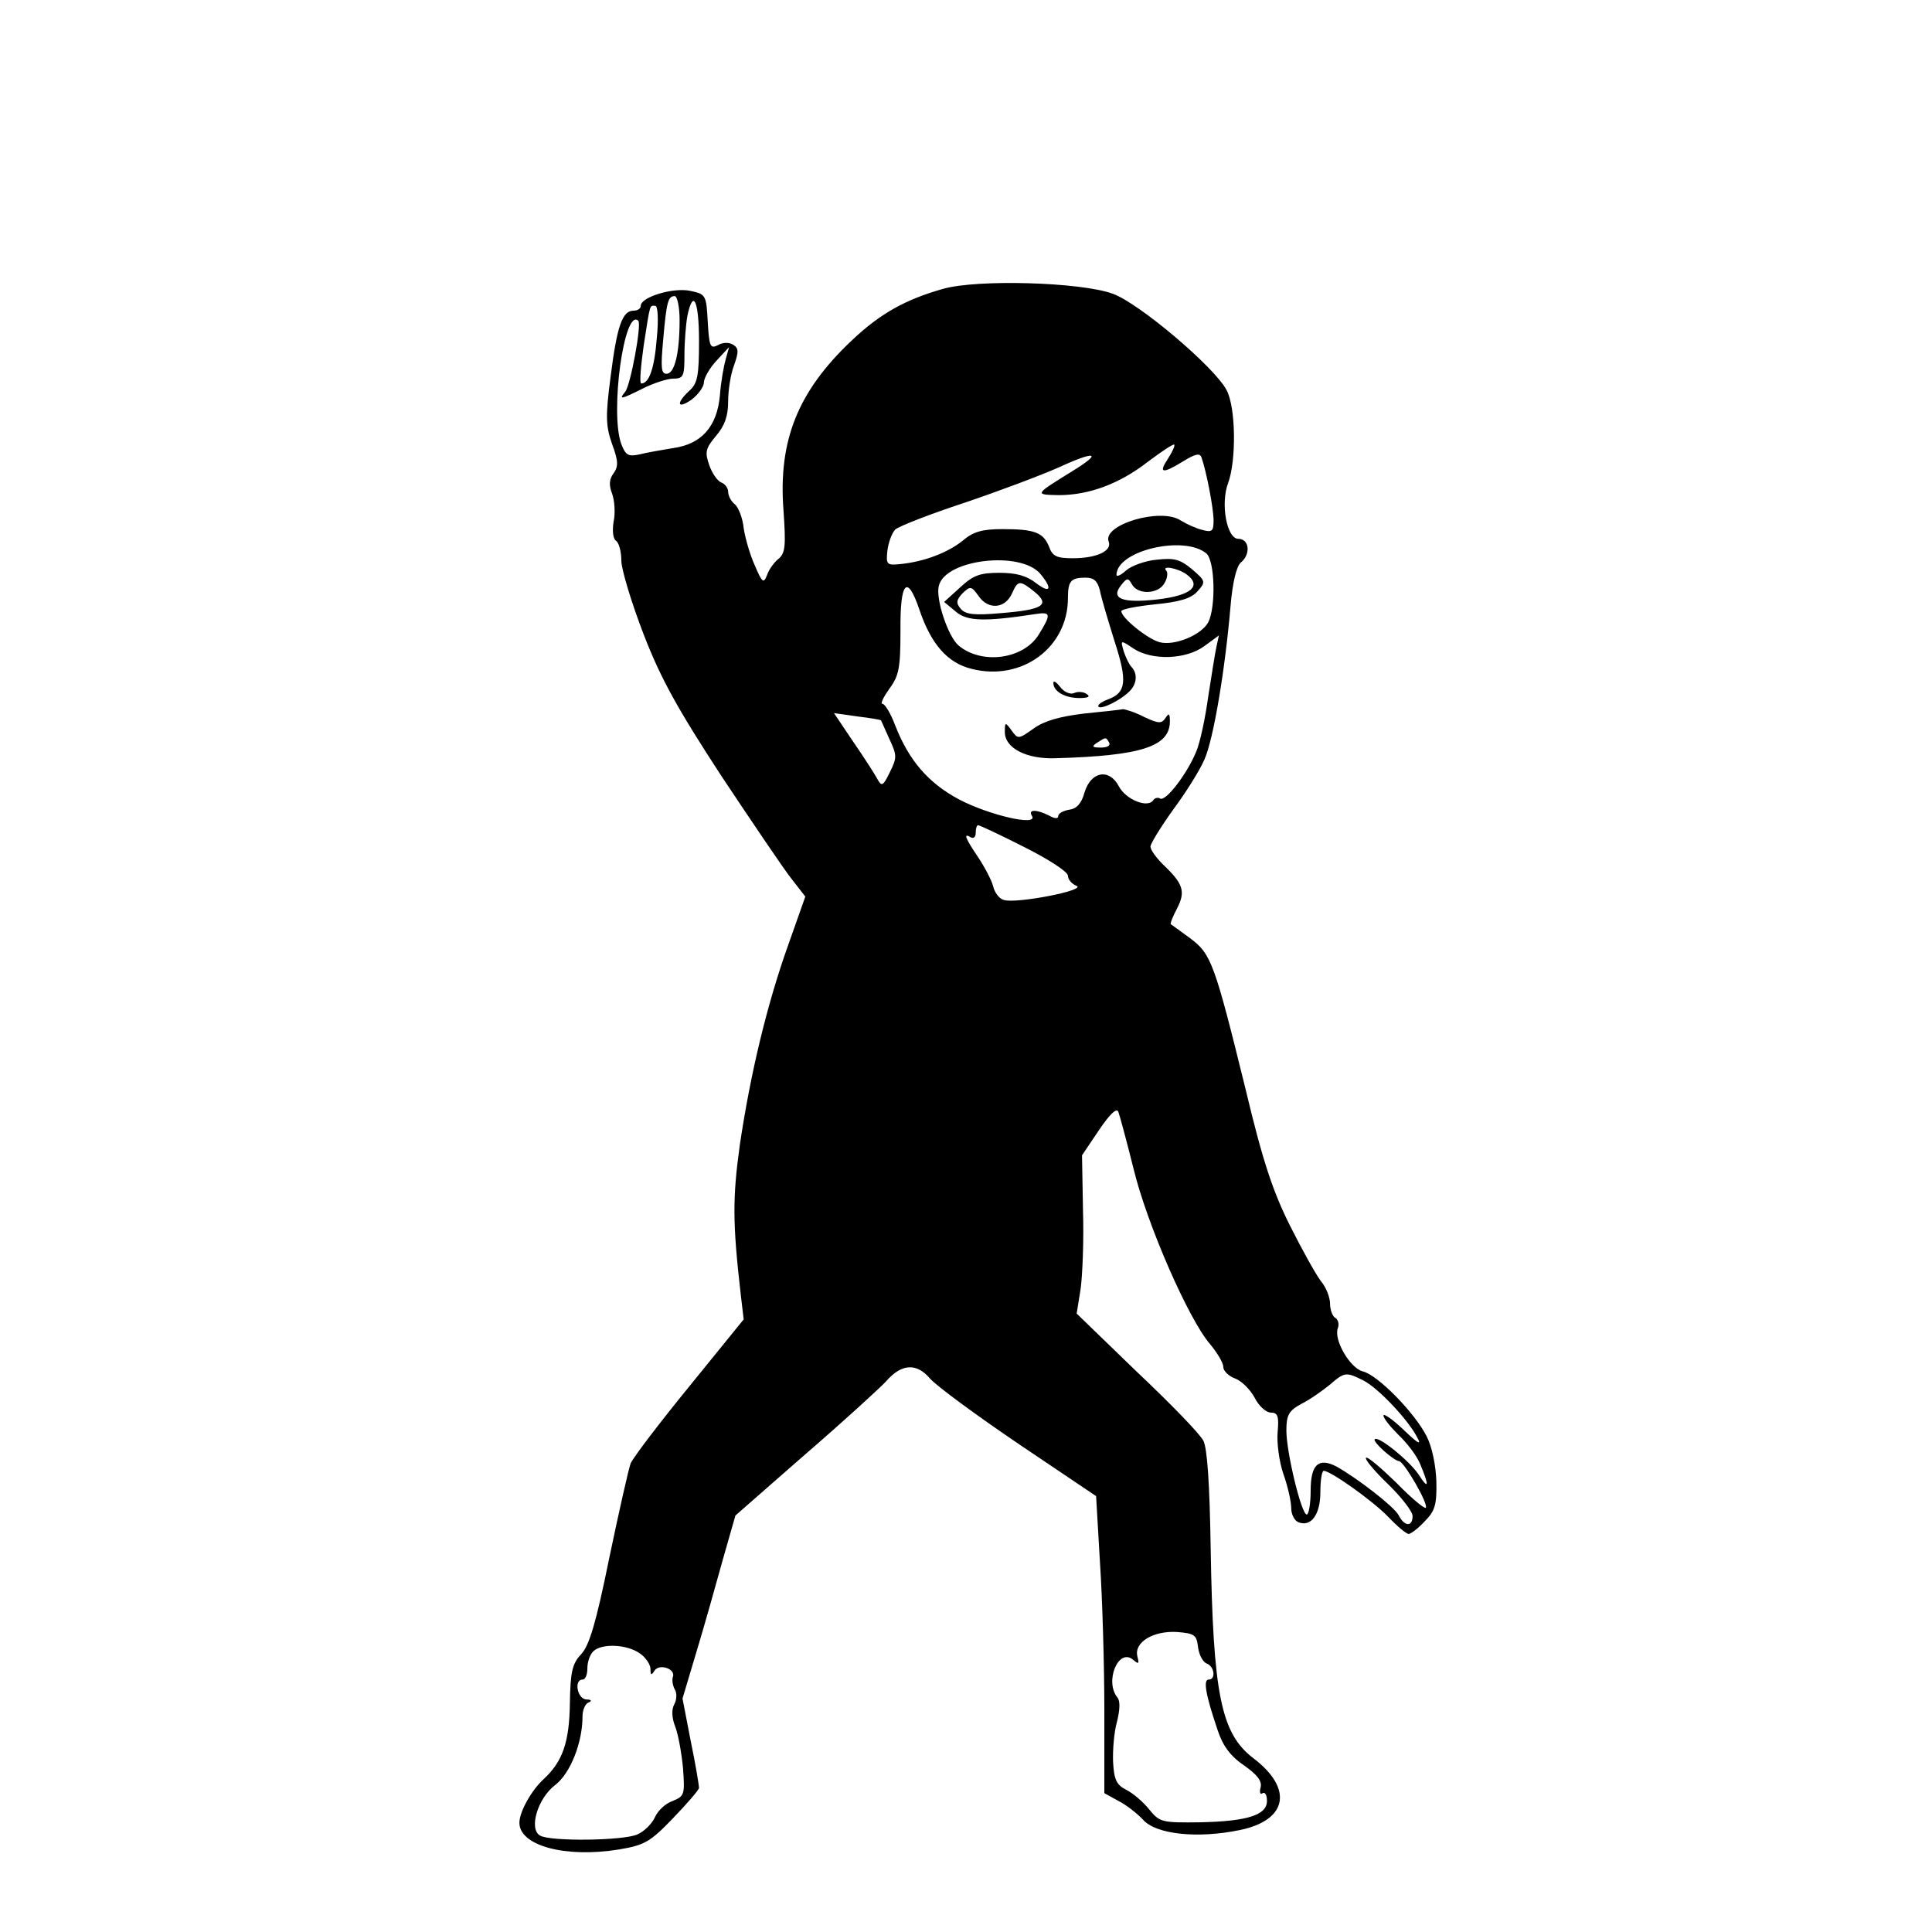
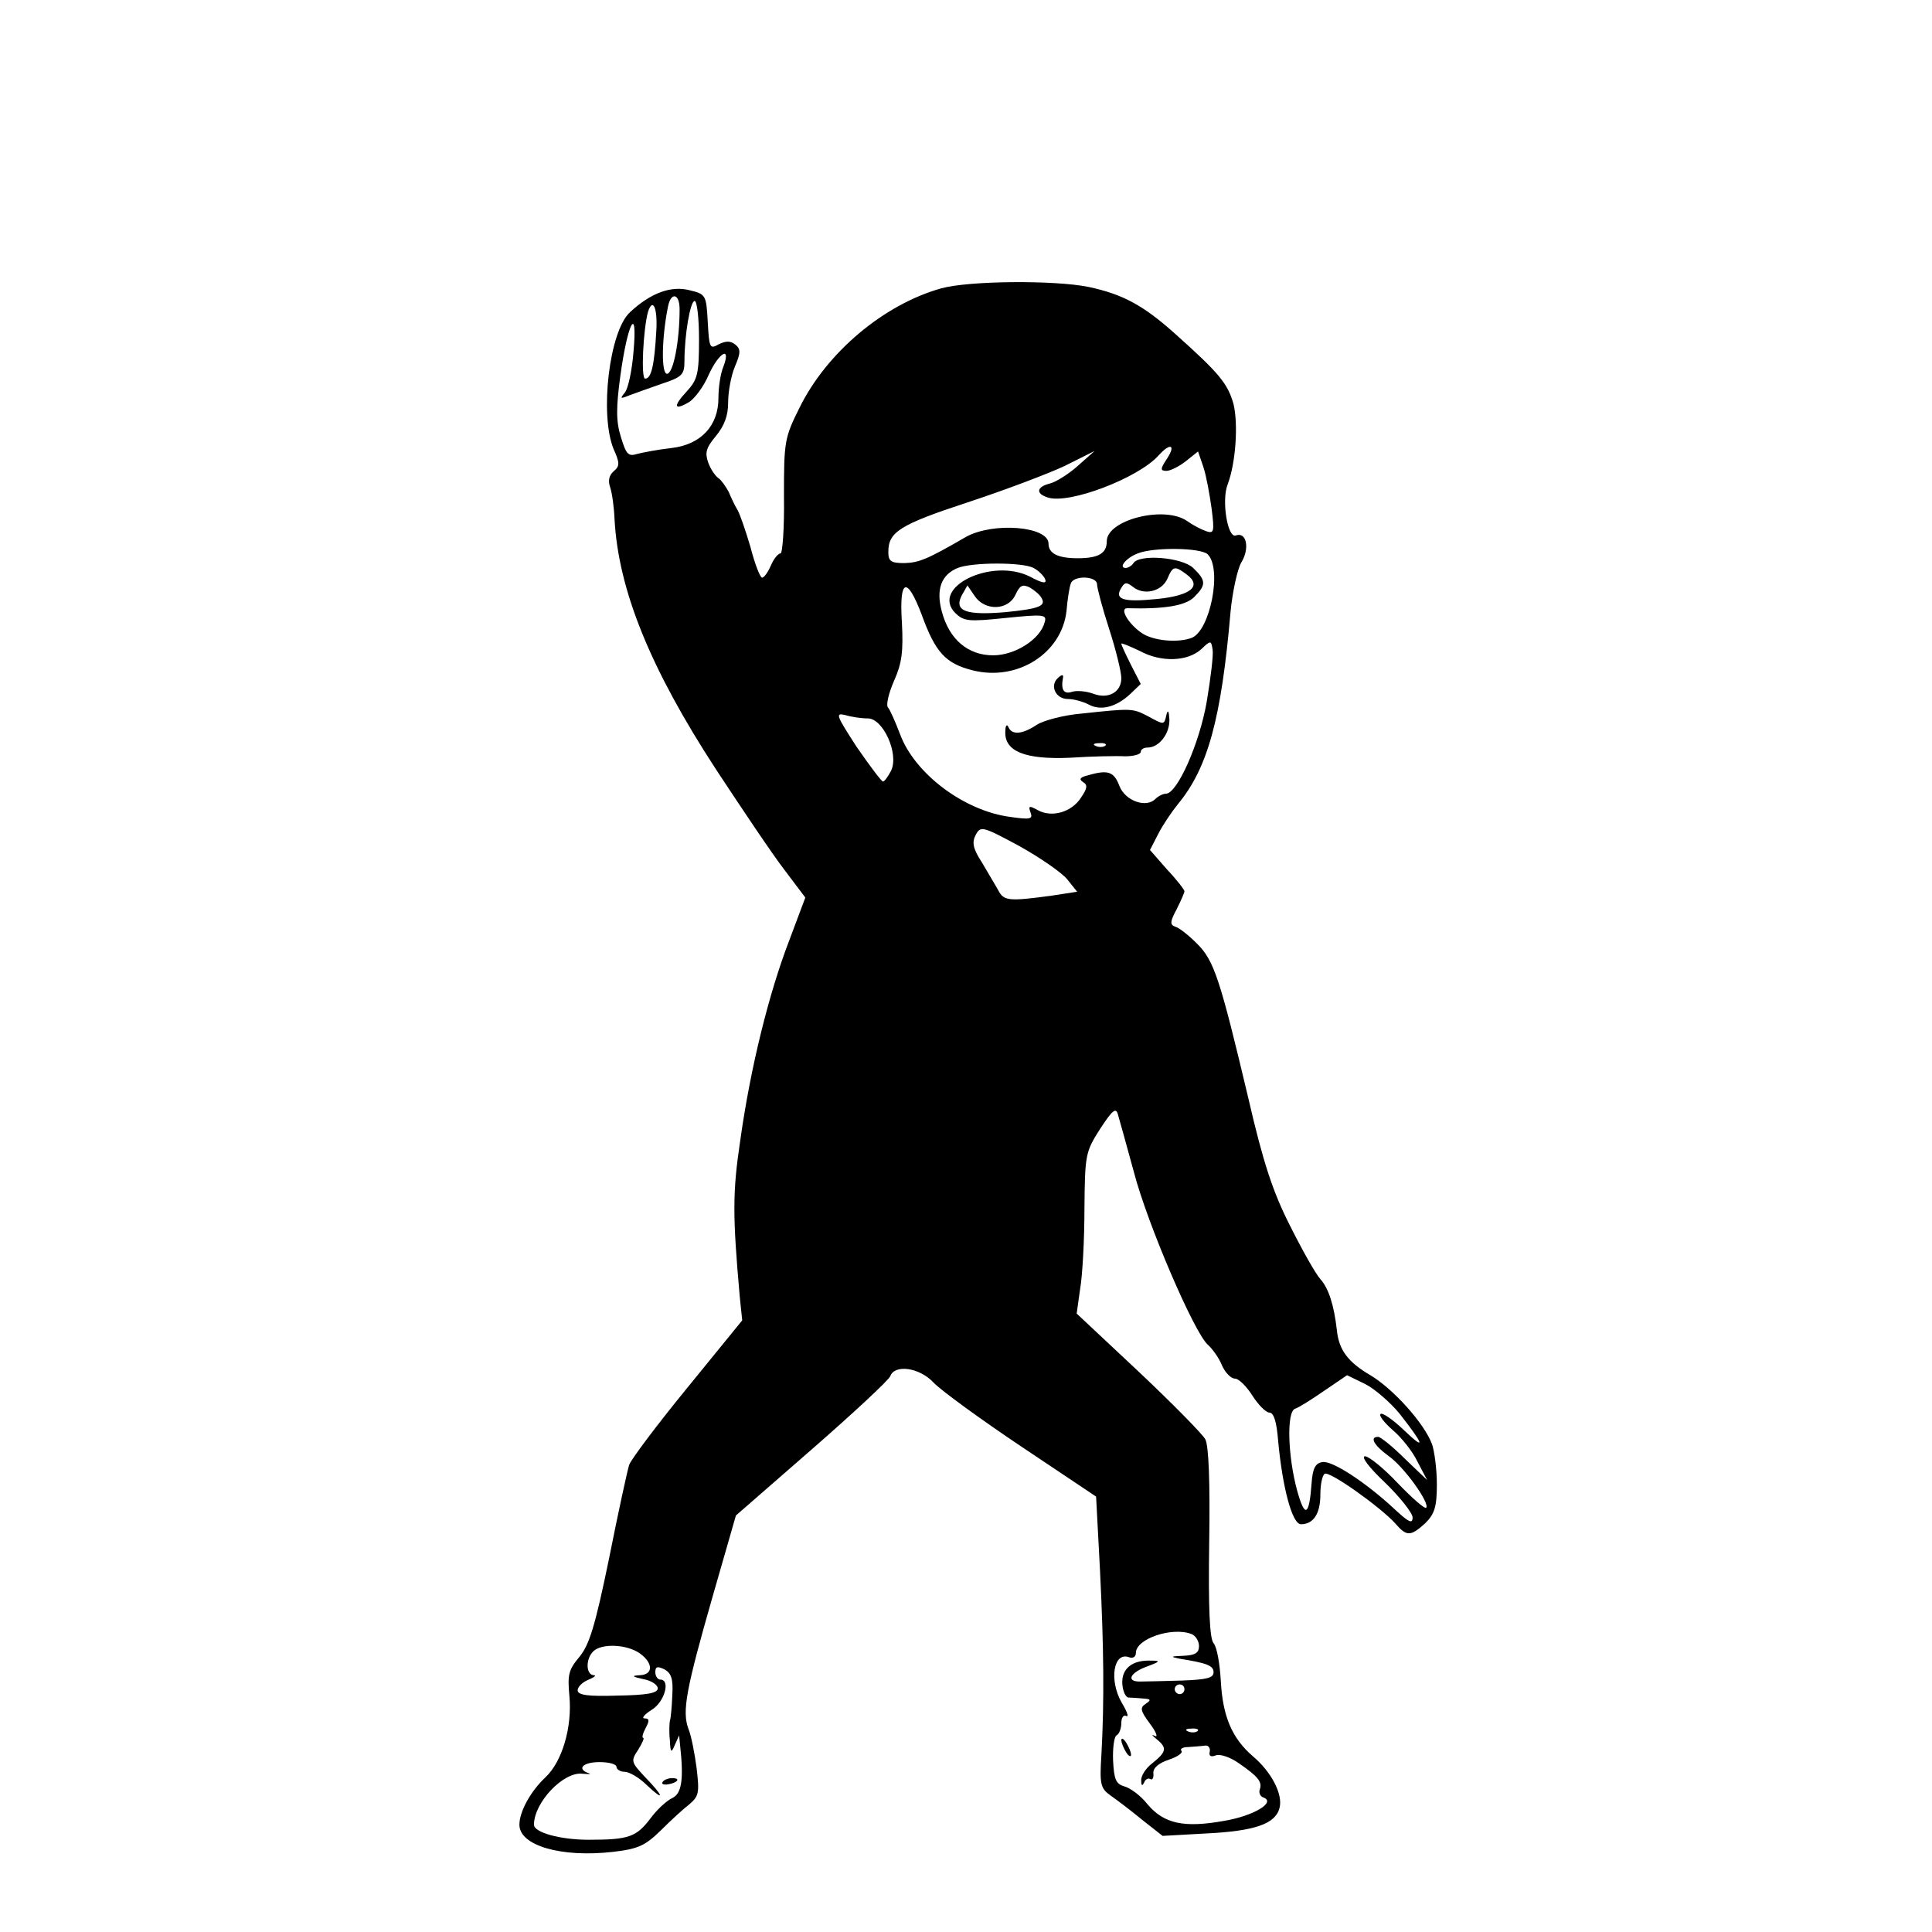
<svg xmlns="http://www.w3.org/2000/svg" version="1.0" width="398pt" height="398pt" viewBox="0 0 398 398" preserveAspectRatio="xMidYMid meet">
  <g transform="translate(0,398) scale(0.1,-0.1)" fill="#000000" stroke="none">
-     <path d="M1943 3385 c-78 -22 -130 -51 -189 -107 -110 -104 -151 -205 -140 -349 5 -73 4 -88 -10 -100 -9 -7 -20 -22 -24 -34 -7 -18 -10 -15 -25 20 -10 22 -20 57 -23 77 -2 21 -11 43 -18 49 -8 6 -14 18 -14 26 0 7 -6 16 -14 19 -8 3 -19 19 -25 36 -9 26 -8 34 14 60 18 21 25 41 25 71 0 22 5 56 12 74 10 28 10 36 -2 43 -8 5 -21 5 -31 -1 -16 -8 -18 -3 -21 48 -3 56 -4 57 -37 64 -35 7 -101 -13 -101 -31 0 -6 -7 -10 -15 -10 -23 0 -34 -32 -47 -135 -11 -83 -10 -103 3 -140 13 -35 13 -46 3 -60 -9 -12 -10 -24 -3 -42 5 -14 7 -40 3 -58 -3 -19 -1 -35 5 -39 6 -4 11 -22 11 -41 0 -18 21 -87 46 -152 36 -93 71 -155 161 -293 64 -96 128 -191 144 -211 l28 -36 -35 -99 c-44 -123 -78 -265 -100 -413 -15 -109 -15 -160 2 -308 l6 -51 -112 -138 c-62 -76 -116 -147 -121 -159 -4 -11 -24 -99 -44 -195 -27 -133 -41 -180 -58 -198 -18 -19 -22 -36 -23 -100 -1 -81 -15 -121 -54 -157 -25 -23 -50 -67 -50 -90 0 -47 94 -73 205 -55 53 9 64 15 112 65 29 30 53 58 53 62 0 5 -7 48 -17 96 l-17 88 29 97 c16 53 40 138 54 189 l26 91 145 127 c80 69 154 137 165 149 32 37 63 39 91 6 13 -15 96 -76 183 -135 l159 -107 8 -137 c5 -75 9 -212 9 -306 l0 -169 29 -16 c16 -8 39 -26 51 -39 27 -30 112 -39 199 -21 98 20 111 85 28 148 -67 51 -83 132 -88 434 -2 130 -7 205 -15 220 -6 13 -68 77 -137 142 l-124 120 8 50 c4 28 7 102 5 163 l-2 113 35 52 c23 34 37 47 40 37 3 -8 17 -60 31 -116 28 -116 114 -311 157 -361 15 -18 28 -39 28 -48 0 -8 11 -19 25 -24 13 -5 31 -23 40 -40 8 -16 23 -30 33 -30 14 0 17 -7 14 -40 -2 -22 3 -61 12 -87 9 -25 16 -57 16 -70 0 -13 7 -26 15 -29 26 -10 45 16 45 62 0 24 3 44 7 44 14 0 100 -61 132 -94 19 -20 38 -36 43 -36 4 0 19 11 32 25 22 22 26 34 25 83 -1 33 -9 72 -20 93 -24 48 -101 127 -132 134 -26 7 -60 65 -51 89 3 8 1 17 -5 21 -6 3 -11 17 -11 29 0 13 -8 34 -19 47 -10 13 -39 65 -64 115 -35 70 -56 133 -91 280 -64 260 -71 279 -114 311 -21 15 -38 28 -40 29 -2 1 4 16 13 33 18 35 12 51 -29 90 -14 14 -26 30 -26 37 0 6 21 40 46 75 26 35 55 81 65 104 19 42 43 187 54 317 4 47 12 81 21 89 21 17 18 49 -5 49 -24 0 -37 73 -21 115 17 46 16 155 -3 191 -24 47 -181 180 -235 199 -66 24 -279 30 -349 10z m-543 -64 c0 -68 -10 -111 -27 -111 -11 0 -12 13 -7 68 7 80 10 92 24 92 5 0 10 -22 10 -49z m40 -44 c0 -71 -3 -87 -20 -102 -28 -26 -25 -39 5 -18 13 10 25 26 25 35 0 9 12 30 26 45 l26 28 -7 -25 c-4 -14 -10 -47 -12 -75 -6 -64 -38 -100 -96 -108 -23 -4 -54 -9 -69 -13 -24 -5 -29 -2 -38 21 -24 64 6 283 35 254 7 -8 -16 -132 -27 -146 -14 -17 -9 -16 37 7 22 11 50 20 62 20 21 0 23 5 23 49 0 27 3 63 6 80 12 58 24 31 24 -52z m-87 6 c-5 -63 -16 -93 -32 -93 -4 0 -1 35 5 78 14 90 12 82 24 82 5 0 7 -27 3 -67z m1053 -248 c-20 -30 -12 -32 32 -5 24 15 34 17 37 8 10 -28 25 -105 25 -130 0 -22 -3 -25 -22 -20 -13 3 -33 12 -46 20 -41 27 -162 -9 -148 -44 7 -19 -25 -34 -74 -34 -33 0 -42 4 -49 24 -12 29 -29 36 -96 36 -41 0 -60 -5 -82 -24 -30 -24 -78 -43 -128 -48 -28 -3 -30 -1 -27 27 2 17 9 36 16 44 8 7 72 32 142 55 71 24 159 57 197 74 74 34 89 30 27 -8 -79 -49 -80 -49 -29 -50 62 0 125 23 184 69 28 21 52 37 54 35 2 -2 -4 -15 -13 -29z m79 -195 c18 -15 20 -111 4 -142 -14 -26 -69 -49 -100 -41 -24 6 -79 50 -79 64 0 4 31 10 69 14 51 5 75 12 88 27 17 19 17 21 -11 45 -25 21 -37 24 -73 20 -24 -2 -53 -13 -63 -22 -11 -10 -20 -14 -20 -9 1 50 139 82 185 44z m-342 -42 c26 -31 21 -42 -9 -19 -19 15 -41 21 -75 21 -40 0 -54 -5 -81 -30 l-33 -30 24 -20 c23 -20 60 -21 164 -5 32 5 33 0 7 -42 -31 -51 -117 -63 -165 -23 -22 18 -48 97 -41 123 13 55 168 73 209 25z m301 -1 c33 -24 10 -44 -61 -52 -72 -8 -96 2 -73 30 12 15 14 15 22 1 12 -22 55 -20 67 3 6 10 7 21 4 25 -12 12 23 6 41 -7z m-178 -34 c3 -16 17 -62 30 -104 27 -83 24 -106 -14 -120 -14 -5 -22 -12 -19 -15 6 -6 45 13 64 32 15 15 17 36 4 50 -5 5 -12 20 -16 32 -7 24 -7 24 20 6 38 -25 108 -23 146 5 l30 22 -5 -23 c-3 -13 -10 -59 -17 -103 -6 -44 -17 -96 -25 -114 -19 -46 -63 -103 -74 -96 -5 3 -11 1 -14 -3 -11 -18 -57 1 -71 28 -20 38 -58 31 -71 -13 -6 -22 -16 -33 -31 -35 -13 -2 -23 -8 -23 -13 0 -6 -7 -6 -19 1 -26 13 -44 13 -35 -1 13 -22 -89 2 -150 34 -64 34 -104 81 -132 153 -9 24 -21 44 -26 44 -5 0 2 14 14 31 20 27 23 43 23 120 -1 102 14 117 39 43 24 -71 58 -110 108 -122 103 -26 198 44 198 146 0 35 6 42 36 42 18 0 25 -7 30 -27z m-135 -2 c33 -27 18 -37 -68 -44 -56 -5 -74 -3 -84 9 -10 12 -9 18 4 32 16 15 18 15 33 -6 20 -29 55 -26 69 6 12 27 16 27 46 3z m-316 -265 c0 0 8 -18 17 -38 16 -34 16 -39 1 -69 -14 -29 -17 -30 -26 -13 -6 11 -28 45 -50 77 l-39 58 49 -7 c26 -3 48 -7 48 -8z m295 -261 c50 -25 90 -51 90 -59 0 -8 8 -17 18 -21 20 -9 -124 -37 -150 -29 -9 2 -19 15 -22 28 -3 12 -17 39 -31 60 -27 40 -31 51 -15 41 6 -3 10 1 10 9 0 9 2 16 5 16 3 0 46 -20 95 -45z m699 -1099 c31 -16 93 -82 111 -118 9 -16 1 -12 -29 17 -22 21 -41 34 -41 29 0 -6 14 -23 31 -40 17 -16 38 -43 45 -61 19 -45 17 -53 -4 -20 -20 29 -83 80 -90 72 -5 -5 39 -44 50 -45 10 0 62 -90 55 -96 -2 -3 -30 20 -61 52 -32 31 -59 54 -62 51 -3 -3 17 -27 45 -54 28 -27 51 -57 51 -66 0 -23 -17 -22 -29 2 -10 18 -85 76 -128 100 -37 19 -53 4 -53 -50 0 -27 -4 -49 -8 -49 -11 0 -42 128 -42 173 0 32 5 41 31 55 18 9 43 27 58 39 31 27 34 27 70 9z m-341 -549 c2 -16 10 -31 18 -34 16 -6 19 -33 4 -33 -12 0 -6 -32 18 -103 11 -34 27 -55 55 -74 27 -19 37 -32 34 -45 -3 -10 -1 -16 4 -12 5 3 9 -4 9 -16 0 -29 -40 -42 -138 -44 -79 -1 -83 0 -105 27 -12 15 -33 33 -47 40 -20 10 -25 21 -27 57 -1 25 2 62 8 83 6 24 7 43 1 50 -27 33 2 103 32 78 12 -10 13 -9 9 7 -7 29 33 53 82 50 36 -3 40 -6 43 -31z m-1150 -13 c12 -8 22 -23 22 -32 0 -13 2 -14 8 -4 10 16 45 4 38 -13 -2 -6 0 -18 4 -25 5 -8 4 -22 -1 -31 -6 -11 -5 -28 2 -46 6 -15 13 -54 16 -85 4 -55 3 -58 -21 -68 -15 -5 -31 -20 -37 -34 -6 -13 -22 -29 -36 -35 -28 -13 -182 -15 -201 -2 -23 14 -4 77 32 104 31 24 56 87 56 141 0 14 6 27 13 29 7 3 5 6 -5 6 -19 1 -26 41 -8 41 6 0 10 10 10 23 0 13 5 28 12 35 17 17 69 15 96 -4z" />
-     <path d="M2170 2573 c0 -17 23 -31 54 -31 17 0 23 3 15 8 -6 5 -19 6 -27 2 -8 -3 -21 3 -28 13 -8 10 -14 14 -14 8z" />
-     <path d="M2233 2510 c-50 -6 -82 -15 -104 -31 -31 -22 -32 -22 -45 -4 -13 18 -14 18 -14 -3 0 -33 44 -56 104 -54 177 5 236 24 236 76 0 16 -2 18 -9 7 -8 -12 -14 -12 -44 2 -19 10 -39 16 -44 16 -4 -1 -40 -5 -80 -9z m52 -60 c3 -6 -4 -10 -17 -10 -18 0 -20 2 -8 10 19 12 18 12 25 0z" />
+     <path d="M1939 3386 c-118 -33 -236 -132 -292 -246 -31 -62 -32 -70 -32 -182 1 -65 -3 -118 -7 -118 -5 0 -14 -11 -20 -25 -6 -14 -14 -25 -18 -25 -4 0 -15 28 -24 63 -10 34 -22 69 -27 77 -5 8 -13 25 -18 37 -6 11 -15 24 -21 28 -6 4 -16 18 -21 32 -7 20 -5 30 16 55 17 21 25 41 25 69 0 22 6 55 14 74 12 28 12 36 1 45 -10 8 -19 8 -34 1 -19 -11 -20 -8 -23 46 -3 55 -4 57 -37 65 -38 10 -80 -5 -123 -45 -43 -39 -63 -211 -34 -282 13 -29 13 -35 0 -46 -9 -8 -12 -19 -7 -33 4 -12 8 -41 9 -66 8 -146 74 -308 209 -515 54 -82 117 -176 141 -207 l43 -57 -33 -88 c-42 -109 -80 -262 -101 -412 -16 -107 -16 -154 -1 -323 l5 -48 -114 -140 c-63 -77 -116 -148 -119 -158 -3 -9 -22 -95 -41 -191 -29 -141 -41 -180 -62 -205 -22 -26 -24 -37 -20 -80 6 -64 -15 -135 -49 -167 -31 -29 -54 -71 -54 -98 0 -43 86 -68 192 -56 53 6 67 13 99 44 20 20 46 44 59 54 20 17 21 24 15 75 -4 30 -11 67 -17 81 -13 36 -5 80 50 272 l48 167 156 136 c86 75 159 143 162 151 9 25 60 18 89 -13 15 -16 96 -75 181 -132 l154 -103 8 -151 c8 -161 9 -269 3 -380 -4 -62 -2 -70 19 -85 13 -9 42 -31 65 -50 l42 -33 90 5 c101 5 143 20 151 53 7 28 -17 74 -55 106 -43 37 -62 82 -66 154 -2 36 -8 71 -15 79 -8 9 -11 71 -9 207 2 124 -1 200 -8 213 -6 11 -68 74 -138 140 l-127 119 7 50 c5 28 9 103 9 166 1 111 2 117 32 164 26 40 33 45 37 30 3 -10 18 -64 33 -119 28 -107 124 -330 152 -355 9 -8 23 -27 29 -42 7 -16 19 -28 27 -28 8 0 24 -16 36 -35 12 -19 28 -35 35 -35 9 0 15 -19 18 -58 9 -97 29 -172 47 -172 26 0 40 22 40 61 0 21 4 40 9 43 10 6 114 -68 145 -102 24 -28 32 -27 62 0 19 19 24 33 24 80 0 31 -5 69 -10 83 -16 43 -80 114 -127 142 -46 27 -65 52 -69 93 -6 52 -17 86 -34 105 -10 11 -38 61 -63 111 -35 69 -55 130 -85 260 -59 249 -71 285 -106 320 -17 17 -37 33 -45 35 -11 4 -11 10 3 36 9 18 16 34 16 37 0 3 -16 24 -36 45 l-35 40 17 33 c9 18 28 46 41 62 61 74 89 175 108 396 4 41 14 87 22 101 18 29 11 64 -11 56 -17 -7 -30 72 -17 105 17 45 22 125 12 166 -12 42 -29 63 -122 146 -64 57 -106 80 -177 95 -69 14 -245 13 -303 -3z m-539 -43 c0 -66 -13 -133 -26 -133 -12 0 -11 73 2 138 6 31 24 28 24 -5z m40 -62 c0 -71 -3 -83 -25 -107 -29 -31 -27 -41 5 -22 11 7 30 32 40 56 21 46 47 61 30 16 -6 -14 -10 -43 -10 -64 0 -57 -36 -96 -97 -103 -27 -3 -58 -9 -70 -12 -19 -6 -23 -1 -34 35 -10 32 -10 60 -1 126 15 110 36 149 27 49 -3 -38 -11 -76 -18 -84 -10 -12 -9 -13 8 -6 11 4 41 15 67 24 43 14 48 19 48 47 0 54 12 124 21 124 5 0 9 -36 9 -79z m-88 17 c-4 -70 -10 -98 -23 -98 -9 0 -4 102 6 138 10 30 20 7 17 -40z m1052 -263 c-14 -21 -14 -25 -1 -25 8 0 26 9 40 20 l25 20 11 -32 c6 -18 13 -57 17 -86 6 -48 5 -52 -12 -46 -11 4 -28 13 -39 21 -47 32 -165 2 -165 -42 0 -25 -17 -35 -60 -35 -41 0 -60 10 -60 30 0 36 -114 45 -170 14 -81 -47 -97 -53 -127 -54 -28 0 -33 4 -33 23 0 41 23 56 163 102 76 25 166 59 200 75 l62 31 -35 -31 c-19 -17 -45 -33 -57 -36 -28 -7 -30 -21 -4 -29 44 -14 185 40 227 86 25 28 37 23 18 -6z m84 -197 c30 -30 5 -157 -33 -172 -29 -11 -80 -6 -103 10 -28 19 -47 52 -29 51 75 -2 119 5 137 23 25 25 25 34 -2 60 -23 22 -111 29 -123 10 -3 -5 -11 -10 -16 -10 -16 0 1 21 25 30 32 13 130 12 144 -2z m-359 -28 c10 -5 21 -16 24 -23 4 -10 -5 -9 -31 5 -79 40 -206 -22 -154 -75 18 -17 27 -18 104 -10 79 8 85 7 80 -9 -9 -35 -61 -68 -106 -68 -52 0 -91 33 -106 91 -12 45 -1 75 33 89 30 12 134 12 156 0z m315 -13 c33 -24 10 -44 -61 -51 -69 -7 -88 -1 -73 23 7 12 11 12 24 2 22 -18 59 -10 71 17 11 26 15 27 39 9z m-184 -21 c0 -7 11 -49 25 -92 14 -43 25 -89 25 -101 0 -29 -27 -44 -58 -32 -14 5 -33 7 -43 4 -18 -6 -24 4 -19 30 1 6 -4 5 -11 -2 -17 -16 -4 -43 21 -43 12 0 30 -5 42 -11 25 -14 57 -6 86 21 l22 21 -20 39 c-11 22 -20 41 -20 44 0 2 17 -5 38 -15 44 -24 99 -22 127 4 19 18 20 18 23 -1 2 -11 -4 -59 -12 -107 -15 -87 -61 -190 -84 -190 -6 0 -16 -5 -22 -11 -19 -19 -62 -4 -74 27 -11 29 -23 34 -64 22 -17 -4 -20 -8 -11 -14 10 -6 9 -13 -4 -32 -19 -30 -60 -42 -89 -26 -18 10 -20 9 -15 -5 5 -13 0 -15 -41 -9 -95 12 -198 89 -228 171 -10 26 -21 51 -25 55 -4 5 2 30 13 55 16 36 19 60 16 119 -6 91 10 98 41 16 28 -77 49 -100 105 -114 92 -23 183 35 193 122 2 24 6 50 9 57 5 17 54 16 54 -2z m-115 -27 c11 -17 -3 -23 -73 -30 -82 -7 -107 2 -91 34 l12 21 15 -22 c21 -31 69 -30 84 3 9 19 14 22 29 15 10 -6 21 -15 24 -21z m-357 -249 c31 0 64 -72 48 -107 -6 -12 -14 -23 -17 -23 -3 0 -27 32 -54 71 -42 65 -45 71 -24 66 13 -4 34 -7 47 -7z m411 -332 l20 -25 -52 -8 c-88 -12 -99 -11 -110 10 -6 11 -22 37 -34 58 -19 29 -21 42 -13 57 10 19 14 18 90 -23 43 -24 88 -55 99 -69z m684 -1100 c51 -65 55 -78 9 -34 -23 22 -45 37 -48 33 -4 -3 8 -18 25 -33 18 -15 41 -44 51 -65 l20 -38 -46 44 c-25 25 -50 45 -55 45 -18 0 -9 -17 21 -39 33 -23 86 -98 78 -107 -3 -3 -29 20 -58 50 -29 31 -60 56 -68 56 -9 0 8 -23 41 -54 31 -30 57 -63 57 -72 0 -14 -8 -10 -37 17 -59 55 -129 101 -149 97 -14 -2 -20 -13 -22 -43 -5 -69 -14 -73 -30 -15 -19 70 -22 162 -4 168 7 2 34 19 60 37 l47 32 37 -18 c20 -10 52 -38 71 -61z m-429 -454 c9 -3 16 -15 16 -25 0 -14 -8 -19 -32 -20 -27 -1 -28 -2 -8 -6 56 -9 70 -14 70 -28 0 -12 -15 -15 -65 -17 -36 -1 -74 -2 -85 -2 -31 -1 -23 18 13 31 27 10 28 12 9 12 -40 2 -62 -17 -60 -48 1 -15 7 -28 13 -28 5 0 19 -1 30 -2 16 -1 17 -3 5 -11 -12 -8 -11 -14 9 -41 13 -17 17 -29 10 -25 -8 4 -6 1 4 -7 22 -18 20 -26 -10 -50 -13 -10 -23 -26 -22 -35 0 -11 2 -12 6 -4 2 6 8 10 13 7 4 -3 7 3 6 12 -1 11 11 21 32 28 18 6 29 14 26 18 -4 4 2 8 14 8 12 1 28 2 35 3 6 1 11 -5 9 -13 -2 -9 3 -11 13 -7 9 3 30 -4 48 -17 39 -27 48 -38 42 -54 -2 -6 1 -14 8 -16 26 -10 -21 -38 -81 -48 -83 -15 -124 -6 -158 34 -14 18 -36 34 -48 37 -17 5 -21 14 -23 53 -1 25 2 49 7 52 6 3 10 15 10 26 0 11 5 17 10 14 6 -3 2 9 -9 27 -27 47 -17 106 15 94 8 -3 14 1 14 9 0 29 74 54 114 39z m-1136 -40 c28 -20 28 -44 0 -45 -18 -1 -16 -3 7 -8 17 -3 30 -12 30 -19 0 -10 -22 -14 -83 -15 -61 -2 -82 1 -82 11 0 7 10 17 23 22 12 5 16 9 10 9 -16 1 -17 33 -1 49 17 17 69 15 96 -4z m67 -86 c-1 -24 -3 -47 -5 -53 -1 -5 -2 -23 0 -40 1 -26 3 -27 10 -10 l9 20 2 -20 c8 -72 3 -100 -16 -109 -11 -5 -32 -24 -45 -42 -29 -38 -44 -44 -127 -44 -59 0 -113 15 -113 31 0 46 61 110 100 105 14 -1 19 -1 13 1 -26 9 -12 23 22 23 19 0 35 -4 35 -10 0 -5 8 -10 17 -10 9 0 30 -12 45 -27 38 -36 36 -24 -3 16 -29 31 -30 33 -14 57 8 13 13 24 10 24 -3 0 -1 9 5 20 8 15 8 20 -2 20 -7 0 -1 8 15 18 26 16 39 62 17 62 -5 0 -10 7 -10 15 0 12 4 13 19 6 14 -8 18 -20 16 -53z m1055 12 c0 -5 -4 -10 -10 -10 -5 0 -10 5 -10 10 0 6 5 10 10 10 6 0 10 -4 10 -10z m27 -86 c-3 -3 -12 -4 -19 -1 -8 3 -5 6 6 6 11 1 17 -2 13 -5z" />
+     <path d="M2228 2510 c-36 -3 -78 -14 -92 -23 -30 -20 -52 -22 -59 -4 -3 6 -6 2 -6 -10 -2 -41 41 -58 133 -54 45 3 96 4 114 3 17 0 32 4 32 9 0 5 6 9 14 9 24 0 46 29 45 58 -1 17 -3 21 -6 10 -5 -22 -4 -22 -39 -3 -31 16 -33 16 -136 5z m49 -66 c-3 -3 -12 -4 -19 -1 -8 3 -5 6 6 6 11 1 17 -2 13 -5z" />
+     <path d="M2310 395 c0 -5 5 -17 10 -25 5 -8 10 -10 10 -5 0 6 -5 17 -10 25 -5 8 -10 11 -10 5z" />
+     <path d="M1365 309 c-3 -4 2 -6 10 -5 21 3 28 13 10 13 -9 0 -18 -4 -20 -8z" />
  </g>
</svg>
